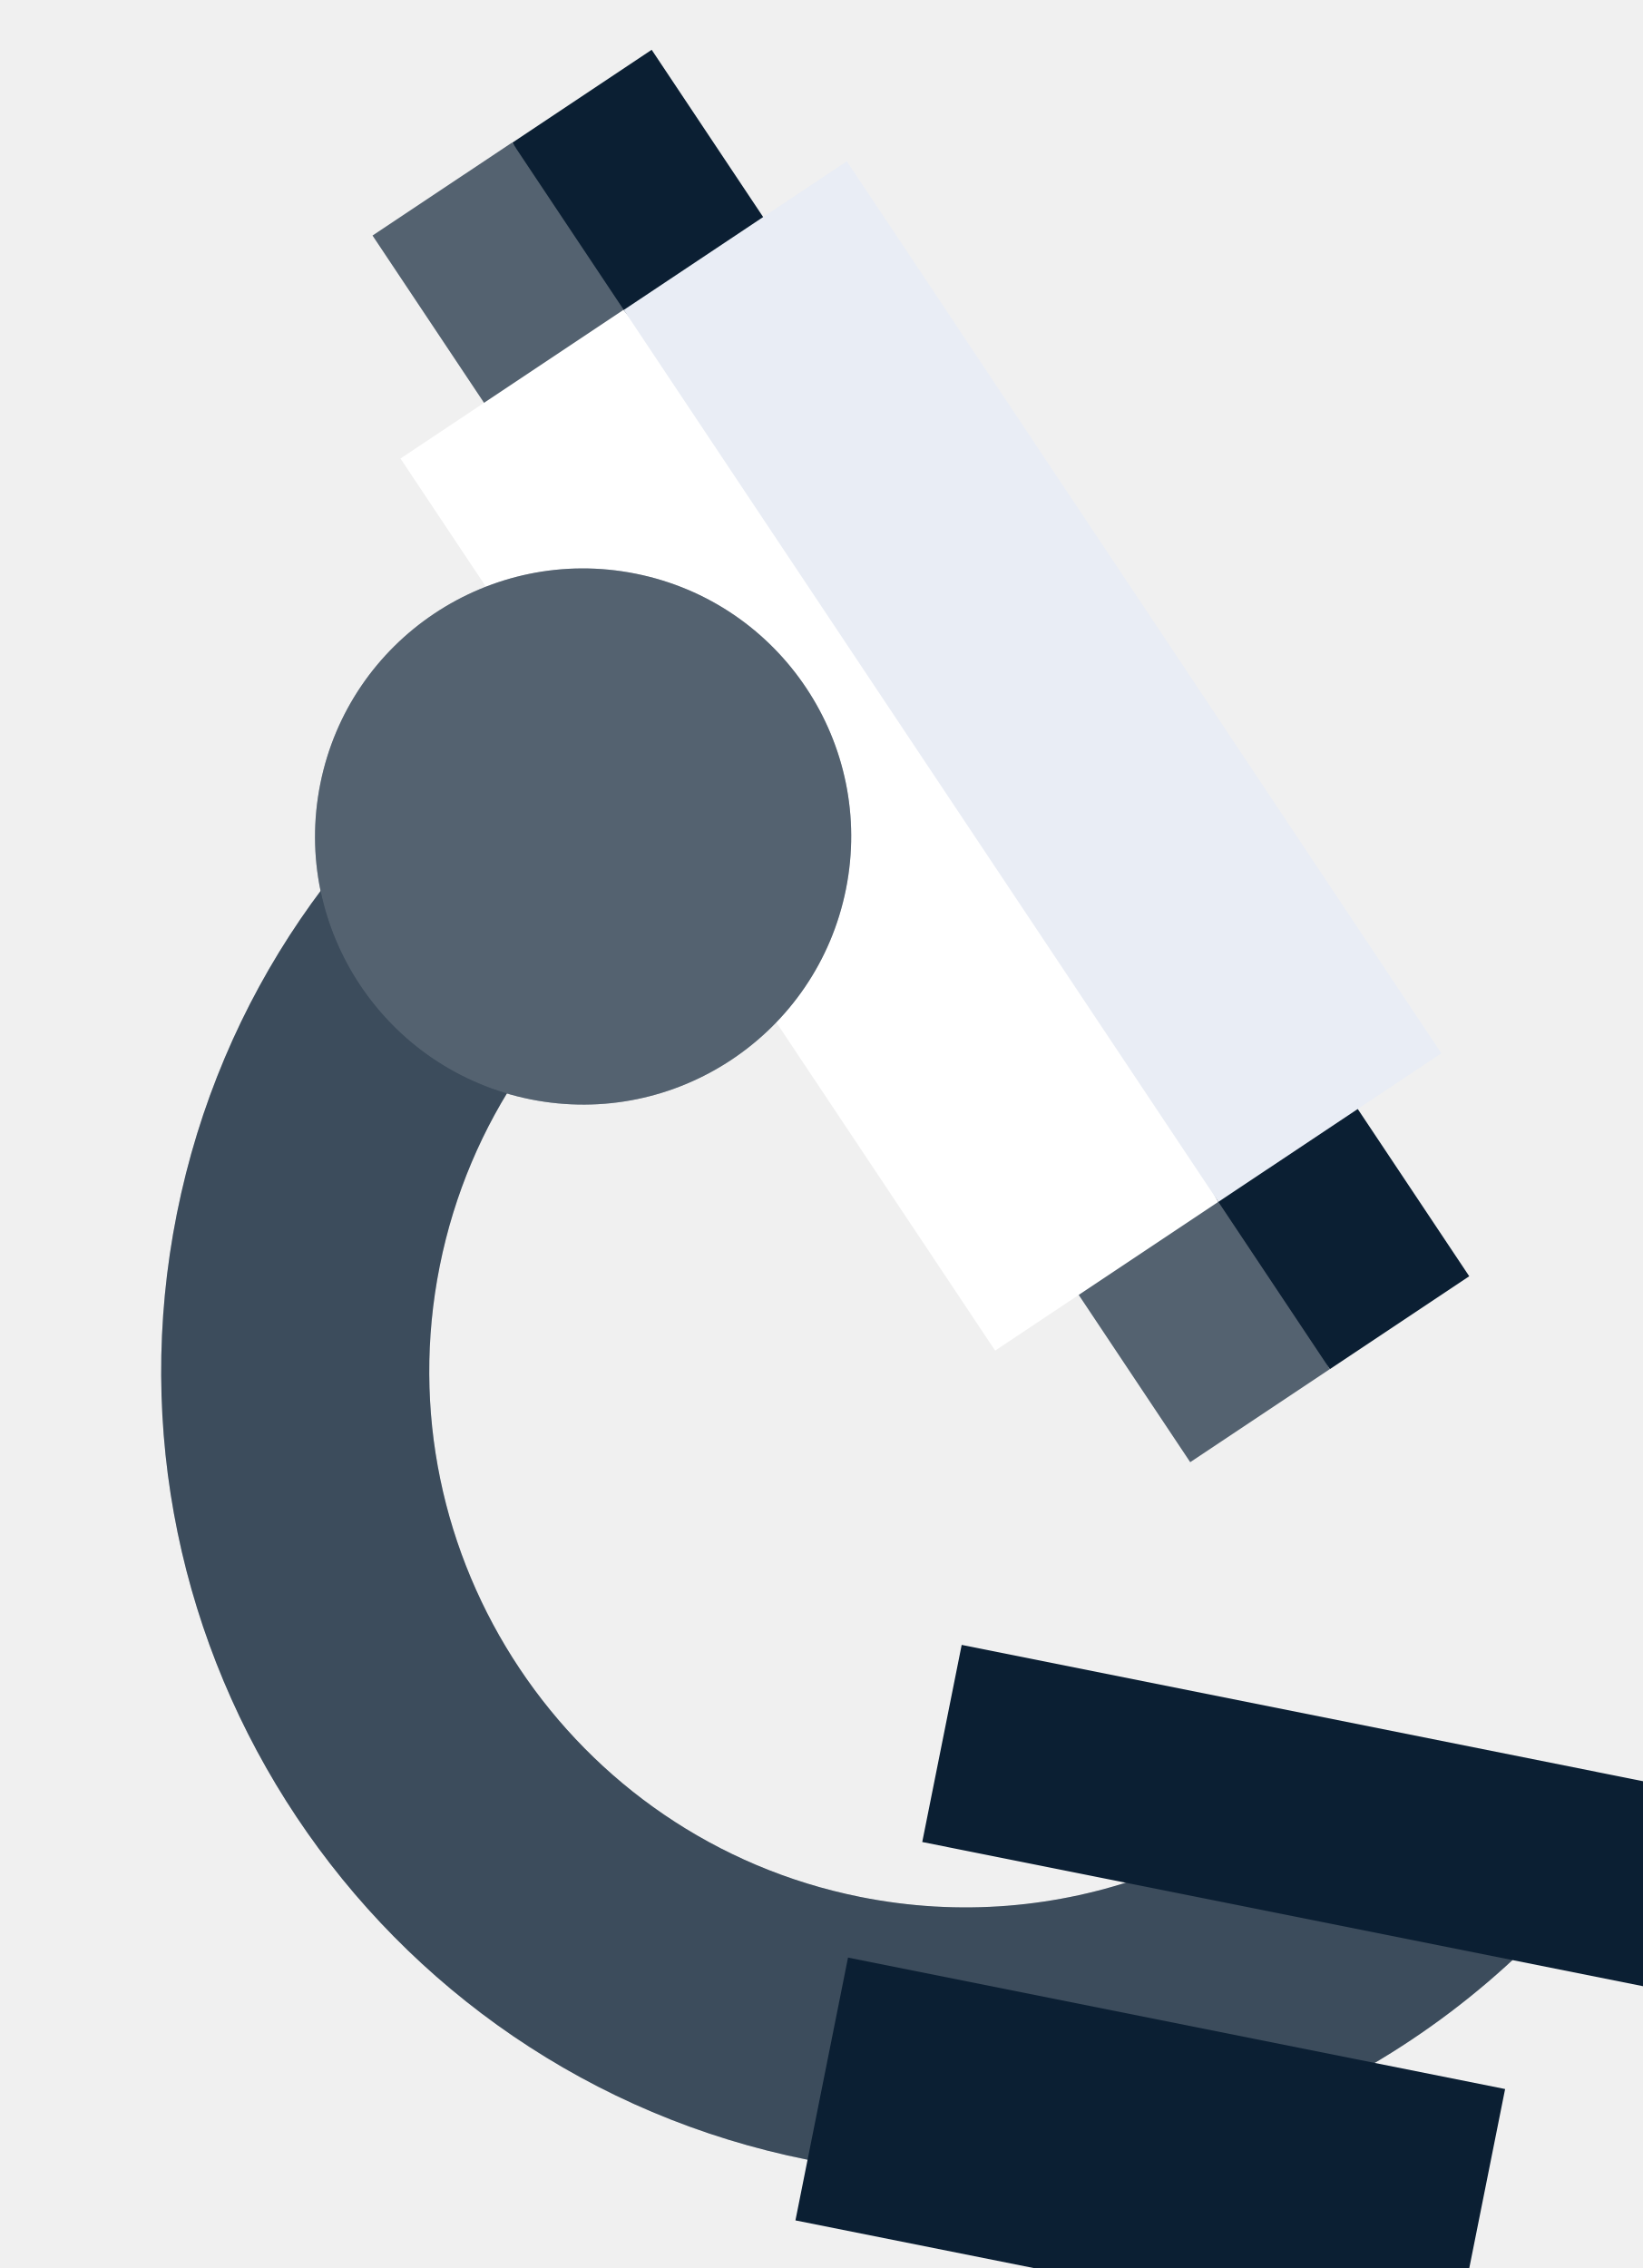
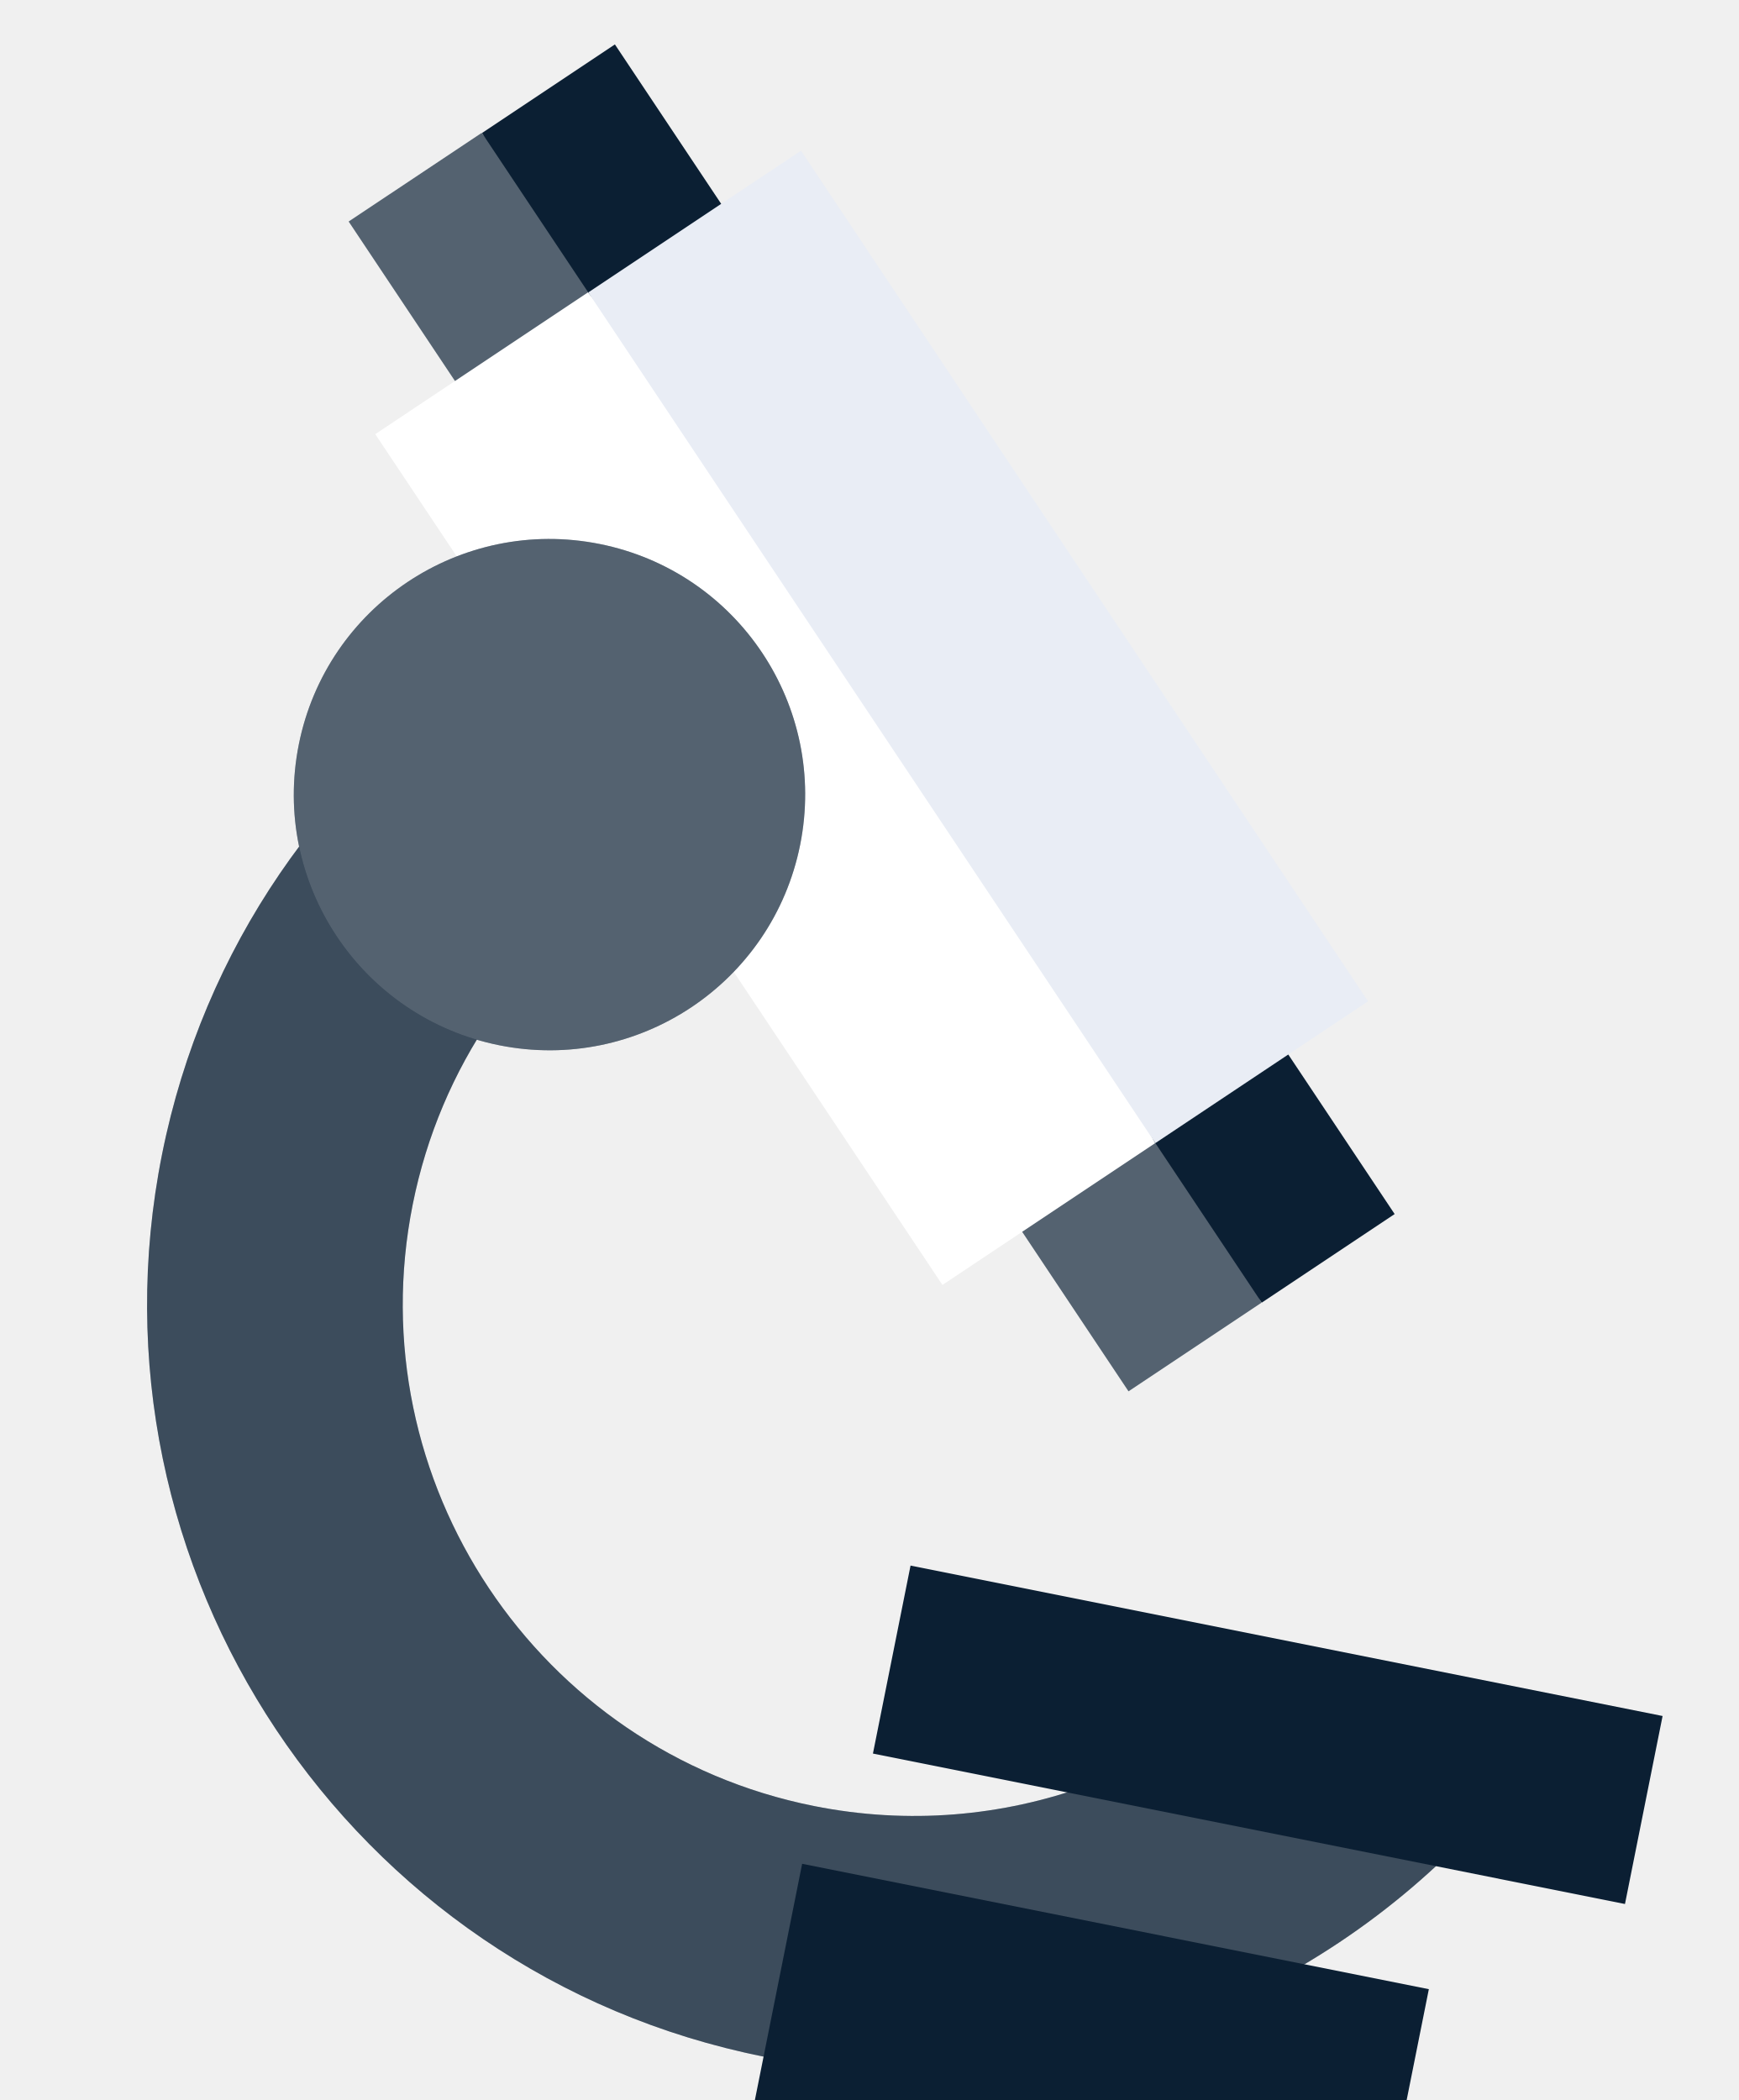
- <svg xmlns="http://www.w3.org/2000/svg" width="205" height="283" viewBox="0 0 205 283" fill="none">
-   <path d="M143.159 234.008C132.051 238.038 119.744 239.179 107.334 236.697C71.167 229.461 47.631 194.151 54.866 157.985C62.102 121.819 97.412 98.282 133.578 105.517L140.139 72.722C85.889 61.869 32.924 97.174 22.071 151.424C11.218 205.674 46.523 258.639 100.773 269.492C134.181 276.176 167.098 265.349 189.996 243.378L143.159 234.008Z" fill="#0B1F33" />
-   <path d="M143.159 234.008C132.051 238.038 119.744 239.179 107.334 236.697C71.167 229.461 47.631 194.151 54.866 157.985C62.102 121.819 97.412 98.282 133.578 105.517L140.139 72.722C85.889 61.869 32.924 97.174 22.071 151.424C11.218 205.674 46.523 258.639 100.773 269.492C134.181 276.176 167.098 265.349 189.996 243.378L143.159 234.008Z" fill="white" fill-opacity="0.2" />
-   <path d="M165.902 170.857L148.509 182.45L46.482 29.391L63.876 17.798L124.487 87.93L165.902 170.857Z" fill="#546270" />
-   <path d="M183.324 159.25L165.933 170.842L63.923 17.807L81.313 6.214L183.324 159.25Z" fill="#0B1F33" />
-   <path d="M151.997 149.978L124.168 168.529L49.967 57.214L77.796 38.663L120.307 90.715L151.997 149.978Z" fill="white" />
-   <path d="M179.849 131.422L152.024 149.969L77.834 38.671L105.659 20.123L179.849 131.422Z" fill="#E9EDF5" />
-   <path d="M119.994 205.25L218.379 224.933L213.458 249.529L115.073 229.846L119.994 205.25Z" fill="#0B1F33" />
-   <path d="M66.198 137.175C84.31 140.799 101.93 129.053 105.554 110.941C109.177 92.828 97.432 75.208 79.32 71.585C61.207 67.961 43.587 79.706 39.963 97.819C36.34 115.931 48.085 133.551 66.198 137.175Z" fill="#0B1F33" />
-   <path d="M66.198 137.175C84.31 140.799 101.93 129.053 105.554 110.941C109.177 92.828 97.432 75.208 79.32 71.585C61.207 67.961 43.587 79.706 39.963 97.819C36.34 115.931 48.085 133.551 66.198 137.175Z" fill="white" fill-opacity="0.3" />
-   <path d="M105.812 244.266L187.8 260.668L181.239 293.463L99.251 277.061L105.812 244.266Z" fill="#0B1F33" />
+ <svg xmlns="http://www.w3.org/2000/svg" width="173" height="209" viewBox="0 0 173 209" fill="none">
+   <path d="M108.232 177.692C99.783 180.758 90.421 181.626 80.982 179.738C53.472 174.234 35.569 147.376 41.072 119.866C46.576 92.356 73.435 74.453 100.944 79.956L105.935 55.011C64.67 46.755 24.382 73.61 16.127 114.875C7.871 156.141 34.726 196.428 75.991 204.683C101.403 209.767 126.441 201.532 143.859 184.82L108.232 177.692Z" fill="#0B1F33" />
+   <path d="M108.232 177.692C99.783 180.758 90.421 181.626 80.982 179.738C53.472 174.234 35.569 147.376 41.072 119.866C46.576 92.356 73.435 74.453 100.944 79.956L105.935 55.011C64.67 46.755 24.382 73.61 16.127 114.875C7.871 156.141 34.726 196.428 75.991 204.683C101.403 209.767 126.441 201.532 143.859 184.82L108.232 177.692Z" fill="white" fill-opacity="0.2" />
+   <path d="M125.531 129.653L112.301 138.471L34.695 22.047L47.925 13.229L94.029 66.574L125.531 129.653Z" fill="#546270" />
+   <path d="M138.785 120.828L125.557 129.646L47.963 13.24L61.191 4.422L138.785 120.828Z" fill="#0B1F33" />
+   <path d="M114.952 113.771L93.784 127.882L37.343 43.21L58.511 29.099L90.847 68.692L114.952 113.771Z" fill="white" />
+   <path d="M136.139 99.656L114.974 113.764L58.541 29.105L79.706 14.997L136.139 99.656Z" fill="#E9EDF5" />
+   <path d="M90.611 155.812L165.448 170.784L161.705 189.493L86.868 174.521L90.611 155.812Z" fill="#0B1F33" />
+   <path d="M49.69 104.03C63.467 106.787 76.87 97.852 79.626 84.075C82.382 70.298 73.448 56.895 59.671 54.139C45.894 51.383 32.491 60.317 29.735 74.094C26.979 87.871 35.913 101.274 49.69 104.03Z" fill="#0B1F33" />
+   <path d="M49.69 104.03C63.467 106.787 76.87 97.852 79.626 84.075C82.382 70.298 73.448 56.895 59.671 54.139C45.894 51.383 32.491 60.317 29.735 74.094C26.979 87.871 35.913 101.274 49.69 104.03Z" fill="white" fill-opacity="0.3" />
+   <path d="M79.824 185.492L142.188 197.969L137.197 222.914L74.834 210.438L79.824 185.492Z" fill="#0B1F33" />
</svg>
